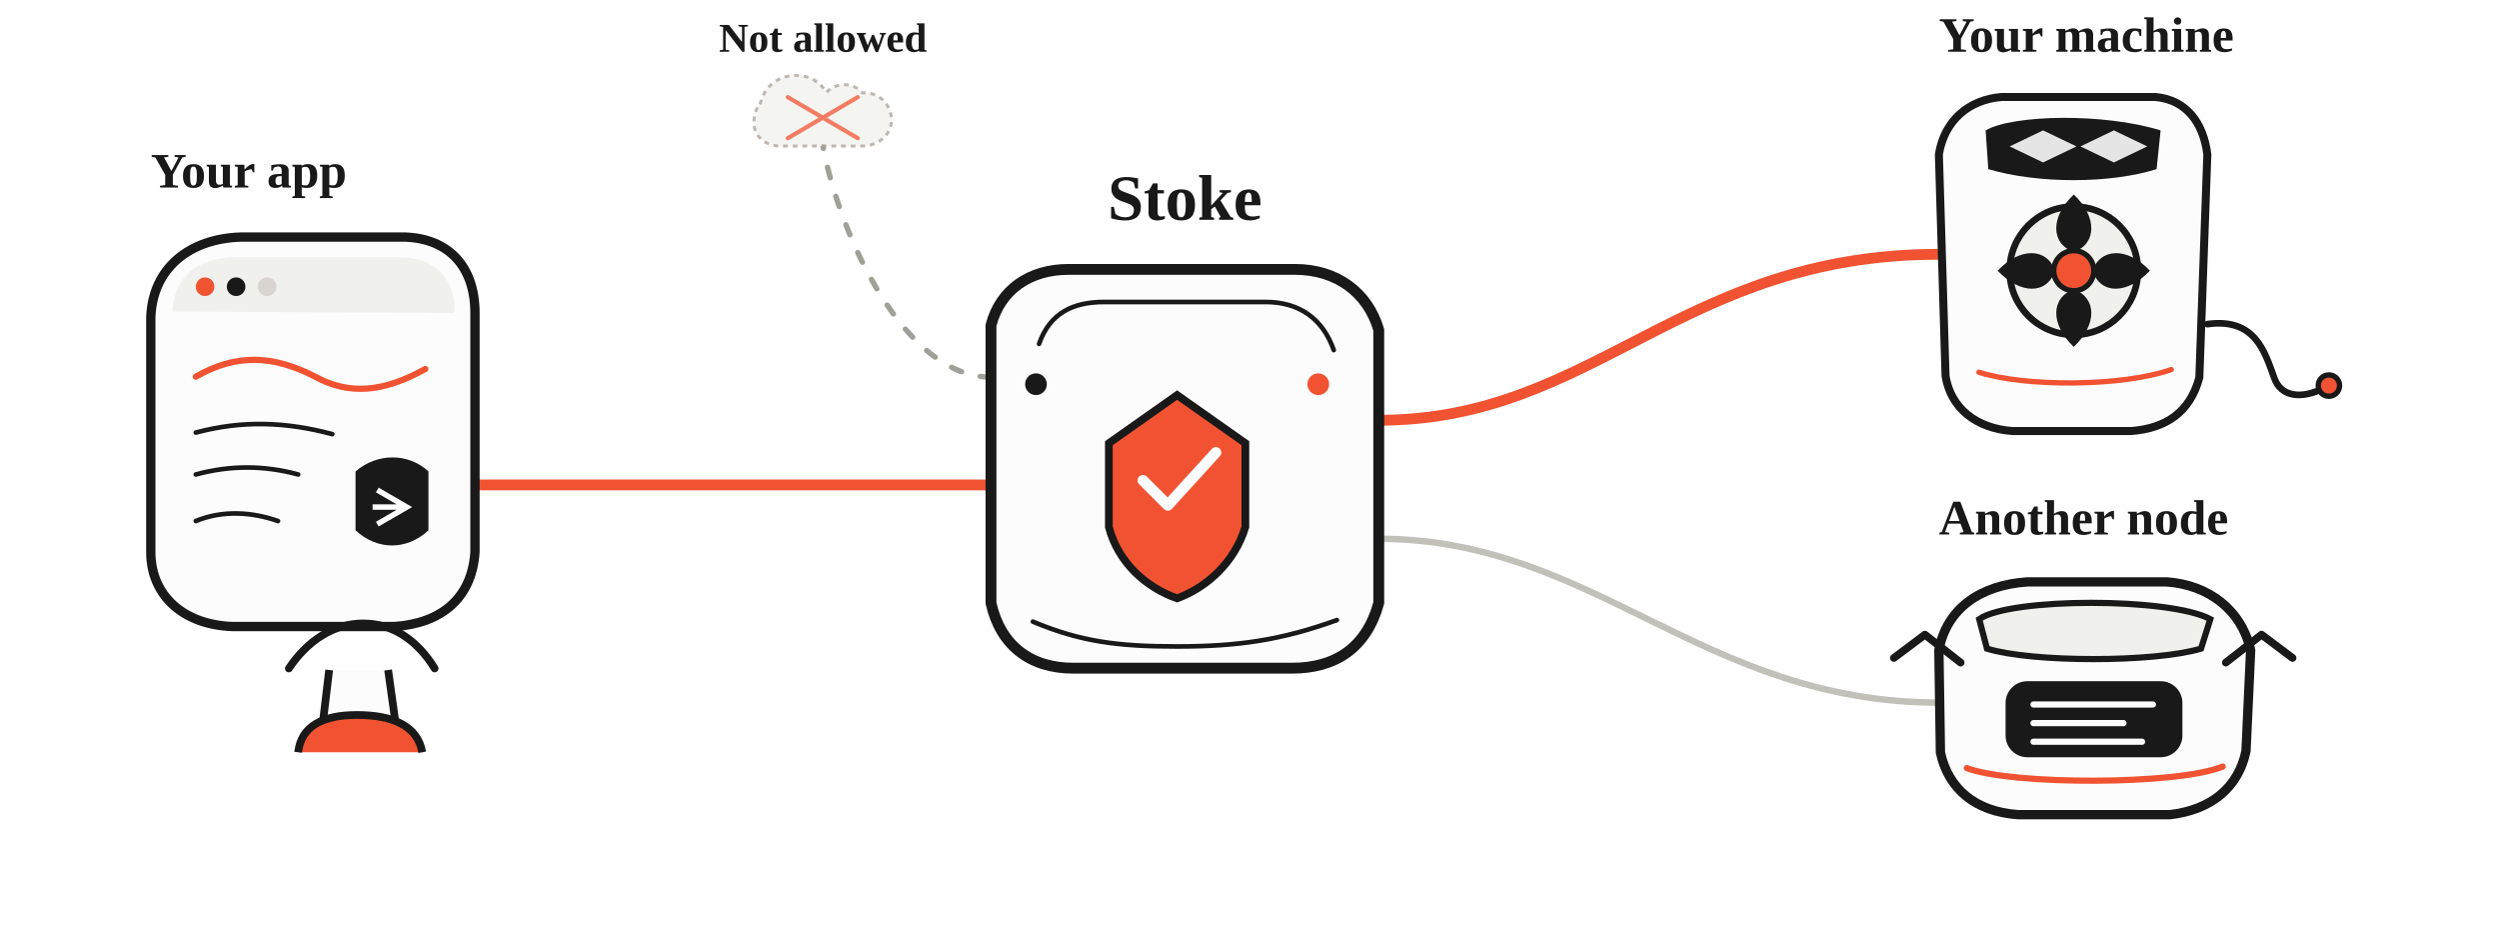
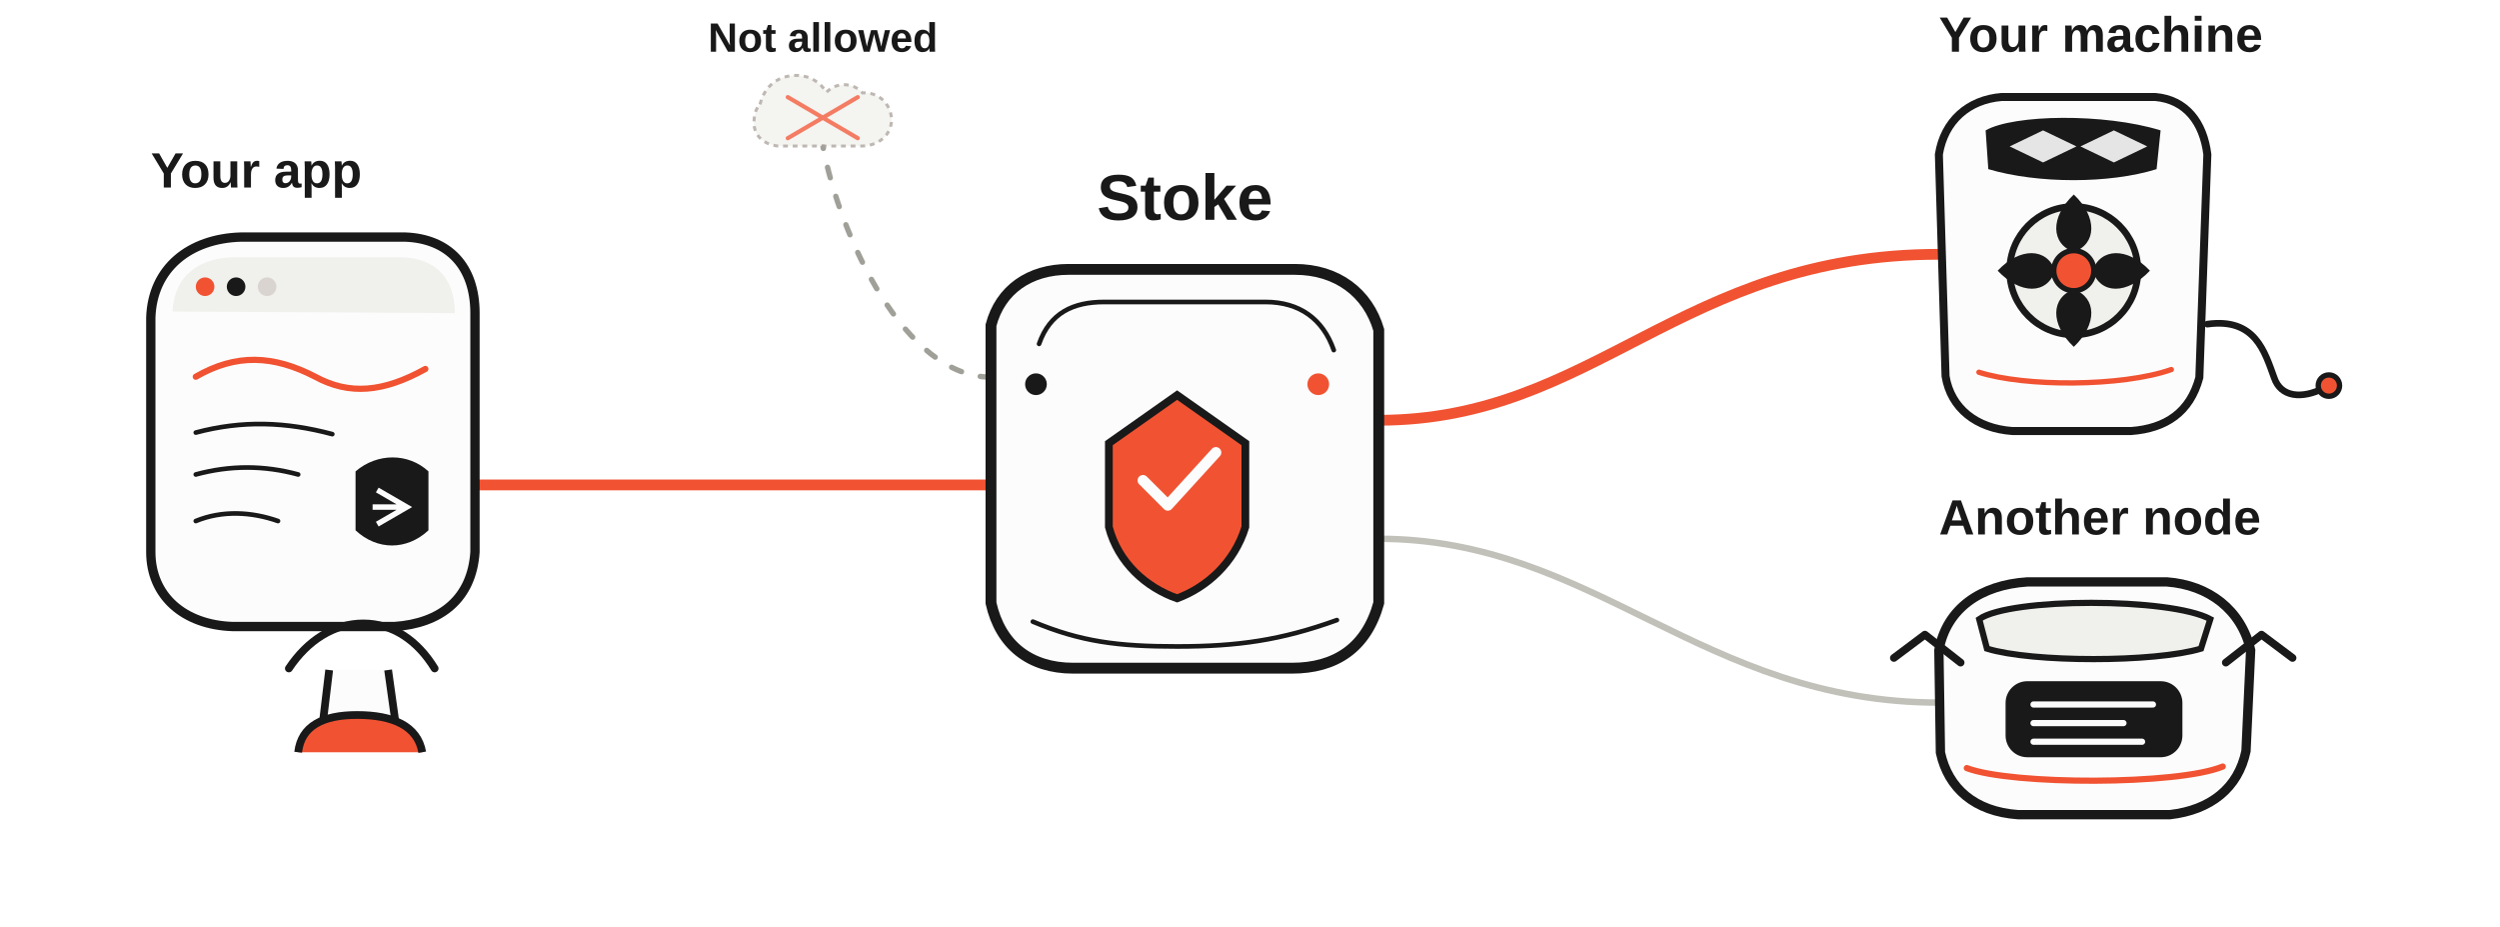
<svg xmlns="http://www.w3.org/2000/svg" viewBox="0 0 1160 430" role="img" aria-labelledby="desktop-title desktop-desc" class="story-svg story-desktop" data-layout="desktop">
  <defs />
  <g class="scene-wires" fill="none" stroke-linecap="round">
    <path d="M220 225 C300 225 370 225 460 225" stroke="#C1C1BA" stroke-width="3" data-wire="ingress" />
    <path d="M220 225 C300 225 370 225 460 225" stroke="#F15332" stroke-width="5" data-path="ingress" data-active="true" opacity="1" />
    <path d="M640 195 C740 195 780 118 900 118" stroke="#C1C1BA" stroke-width="3" data-wire="a" />
    <path d="M640 195 C740 195 780 118 900 118" stroke="#F15332" stroke-width="5" data-path="a" data-active="true" opacity="1" />
    <path d="M640 250 C740 250 790 326 900 326" stroke="#C1C1BA" stroke-width="3" data-wire="b" />
    <path d="M640 250 C740 250 790 326 900 326" stroke="#F15332" stroke-width="5" data-path="b" data-active="false" opacity="0" />
    <path d="M460 175 C420 175 390 110 382 68" stroke="#A0A099" stroke-width="2.5" stroke-dasharray="5 9" data-excluded-route="" />
  </g>
  <g transform="translate(7.360 -54.160) scale(0.72)">
    <path d="M87 280 C88 248 112 229 145 228 L251 228 C279 229 296 247 296 277 L296 431 C294 461 274 477 244 479 L140 479 C108 478 87 459 87 431 Z" fill="#FCFCFC" stroke="#191919" stroke-width="6" />
    <path d="M101 276 C102 253 118 241 142 241 L247 241 C270 241 283 254 283 277" fill="#F0F0EC" />
    <circle cx="122" cy="260" r="6" fill="#F15332" />
    <circle cx="142" cy="260" r="6" fill="#191919" />
    <circle cx="162" cy="260" r="6" fill="#D9D4CF" />
    <path d="M116 318 C142 303 166 304 193 318 C215 330 237 328 264 313" class="orange" stroke-width="4" fill="none" stroke="#F15332" stroke-linecap="round" stroke-linejoin="round" />
    <path d="M116 354 C146 346 174 347 204 355" class="thin" fill="none" stroke="#191919" stroke-width="3" stroke-linecap="round" stroke-linejoin="round" />
    <path d="M116 381 C138 375 160 375 182 381" class="thin" fill="none" stroke="#191919" stroke-width="3" stroke-linecap="round" stroke-linejoin="round" />
    <path d="M116 411 C133 404 152 405 169 411" class="thin" fill="none" stroke="#191919" stroke-width="3" stroke-linecap="round" stroke-linejoin="round" />
    <path d="M219 379 C233 367 253 367 266 379 L266 417 C252 430 233 430 219 417 Z" fill="#191919" />
    <path d="M233 391 L252 402 L233 413 M230 402 H252" fill="none" stroke="#FCFCFC" stroke-width="3.5" />
    <path d="M176 506 C188 488 205 477 224 477 C243 477 259 488 270 506" class="ink" fill="none" stroke="#191919" stroke-width="5" stroke-linecap="round" stroke-linejoin="round" />
    <path d="M202 507 L196 557 L247 557 L240 507" fill="#FCFCFC" stroke="#191919" stroke-width="5" />
    <path d="M182 560 C184 543 198 536 220 536 C243 536 259 543 262 560" fill="#F15332" stroke="#191919" stroke-width="5" />
  </g>
-   <text x="70" y="87" text-anchor="start" class="scene-label" font-size="23" font-family="Source Sans 3,Arial,sans-serif" fill="#191919" font-weight="600">Your app</text>
+   <text x="70" y="87" text-anchor="start" class="scene-label" font-size="23" font-family="'Source Sans 3',Arial,sans-serif" fill="#191919" font-weight="600">Your app</text>
  <g transform="translate(101.440 -43.480) scale(0.72)" data-policy-art="">
    <path d="M498 270 C504 247 523 234 548 234 L694 234 C721 234 741 249 748 273 L748 449 C740 478 720 491 692 491 L551 491 C523 491 504 476 498 449 Z" fill="#FCFCFC" stroke="#191919" stroke-width="7" />
    <path d="M529 282 C536 262 551 255 571 255 L675 255 C697 255 712 266 719 286" class="thin" fill="none" stroke="#191919" stroke-width="3" stroke-linecap="round" stroke-linejoin="round" />
    <path d="M574 346 L618 315 L662 346 L662 400 C655 423 637 439 618 446 C598 439 580 423 574 400 Z" fill="#F15332" stroke="#191919" stroke-width="5" />
    <path d="M596 370 L612 386 L643 352" fill="none" stroke="#FCFCFC" stroke-width="7" stroke-linecap="round" stroke-linejoin="round" class="policy-check" />
    <path d="M525 461 C556 474 580 477 618 477 C657 477 685 473 721 460" class="thin" fill="none" stroke="#191919" stroke-width="3" stroke-linecap="round" stroke-linejoin="round" />
    <circle cx="527" cy="308" r="7" fill="#191919" />
    <circle cx="709" cy="308" r="7" fill="#F15332" />
    <path d="M597 355 L640 402 M640 355 L597 402" class="policy-stop" fill="none" stroke="#FCFCFC" stroke-width="7" stroke-linecap="round" display="none" />
  </g>
-   <text x="550" y="102" text-anchor="middle" class="scene-label" font-size="30" font-family="Source Sans 3,Arial,sans-serif" fill="#191919" font-weight="600">Stoke</text>
+   <text x="550" y="102" text-anchor="middle" class="scene-label" font-size="30" font-family="'Source Sans 3',Arial,sans-serif" fill="#191919" font-weight="600">Stoke</text>
  <g data-node="a" data-node-state="selected">
    <g transform="translate(376.720 -116.200) scale(0.62)">
      <path d="M844 303 C848 278 866 262 891 260 L1006 260 C1029 262 1042 279 1045 303 L1039 470 C1032 496 1014 508 988 510 L899 510 C872 508 853 493 849 469 Z" fill="#FCFCFC" stroke="#191919" stroke-width="6" />
      <path d="M879 285 C900 273 968 272 1010 285 L1007 314 C972 325 918 325 881 314 Z" fill="#191919" />
      <path d="M897 297 L922 285 L947 297 L922 309 Z M950 297 L975 285 L1000 297 L975 309 Z" fill="#FCFCFC" opacity=".9" />
      <circle cx="945" cy="390" r="48" fill="#F0F0EC" stroke="#191919" stroke-width="5" />
      <circle cx="945" cy="390" r="15" fill="#F15332" stroke="#191919" stroke-width="4" />
      <path d="M945 333 C963 350 962 370 945 376 C928 370 927 350 945 333 Z M1002 390 C985 408 965 408 959 390 C965 373 985 372 1002 390 Z M945 447 C927 430 928 410 945 404 C962 410 963 430 945 447 Z M888 390 C905 372 925 373 931 390 C925 408 905 408 888 390 Z" fill="#191919" />
      <path d="M874 466 C908 477 981 477 1018 464" class="orange" stroke-width="4" fill="none" stroke="#F15332" stroke-linecap="round" stroke-linejoin="round" />
      <path d="M1045 430 C1081 425 1088 451 1095 470 C1100 485 1116 486 1132 478" class="ink" fill="none" stroke="#191919" stroke-width="5" stroke-linecap="round" stroke-linejoin="round" />
      <circle cx="1136" cy="476" r="8" fill="#F15332" stroke="#191919" stroke-width="4" />
    </g>
-     <text x="900" y="24" text-anchor="start" class="scene-label" font-size="23" font-family="Source Sans 3,Arial,sans-serif" fill="#191919" font-weight="600">Your machine</text>
+     <text x="900" y="24" text-anchor="start" class="scene-label" font-size="23" font-family="'Source Sans 3',Arial,sans-serif" fill="#191919" font-weight="600">Your machine</text>
    <path d="M912 57 l24 24 m0 -24 l-24 24" class="node-failure" fill="none" stroke="#B7331D" stroke-width="5" stroke-linecap="round" display="none" />
  </g>
  <g data-node="b" data-node-state="idle">
    <g transform="translate(412.560 -32.400) scale(0.72)">
      <path d="M677 464 C682 437 704 422 734 420 L824 420 C851 422 872 438 878 464 L875 529 C870 553 852 567 826 570 L728 570 C700 568 683 553 678 530 Z" fill="#FCFCFC" stroke="#191919" stroke-width="6" />
      <path d="M703 444 C723 430 826 430 852 444 L846 463 C816 472 737 472 708 463 Z" fill="#F0F0EC" stroke="#191919" stroke-width="4" />
      <rect x="720" y="484" width="114" height="49" rx="14" fill="#191919" />
      <path d="M695 540 C724 551 831 551 860 539" class="orange" stroke-width="4" fill="none" stroke="#F15332" stroke-linecap="round" stroke-linejoin="round" />
      <path d="M691 472 L668 454 L648 469" class="ink" fill="none" stroke="#191919" stroke-width="5" stroke-linecap="round" stroke-linejoin="round" />
      <path d="M862 472 L885 454 L905 469" class="ink" fill="none" stroke="#191919" stroke-width="5" stroke-linecap="round" stroke-linejoin="round" />
      <path d="M738 499 H815 M738 511 H796 M738 523 H808" fill="none" stroke="#FCFCFC" stroke-width="4" stroke-linecap="round" />
    </g>
-     <text x="900" y="248" text-anchor="start" class="scene-label" font-size="23" font-family="Source Sans 3,Arial,sans-serif" fill="#191919" font-weight="600">Another node</text>
+     <text x="900" y="248" text-anchor="start" class="scene-label" font-size="23" font-family="'Source Sans 3',Arial,sans-serif" fill="#191919" font-weight="600">Another node</text>
    <path d="M912 282 l24 24 m0 -24 l-24 24" class="node-failure" fill="none" stroke="#B7331D" stroke-width="5" stroke-linecap="round" display="none" />
  </g>
  <g opacity=".76" transform="translate(39.200 -12.600) scale(0.28)">
    <path d="M1120 218 C1127 188 1150 170 1180 170 C1202 170 1220 181 1230 198 C1246 181 1274 181 1290 199 C1315 197 1337 216 1338 243 C1338 269 1316 287 1288 287 L1150 287 C1127 285 1110 270 1110 249 C1110 233 1114 224 1120 218 Z" fill="#F0F0EC" stroke="#A9A19A" stroke-width="5" stroke-dasharray="8 8" />
    <path d="M1166 206 L1282 274 M1282 206 L1166 274" stroke="#F15332" stroke-width="7" stroke-linecap="round" />
  </g>
-   <text x="382" y="24" text-anchor="middle" class="scene-label" font-size="19" font-family="Source Sans 3,Arial,sans-serif" fill="#191919" font-weight="600">Not allowed</text>
+   <text x="382" y="24" text-anchor="middle" class="scene-label" font-size="19" font-family="'Source Sans 3',Arial,sans-serif" fill="#191919" font-weight="600">Not allowed</text>
  <circle r="7" fill="#F15332" stroke="#FCFCFC" stroke-width="2" data-packet="" visibility="hidden" />
</svg>
